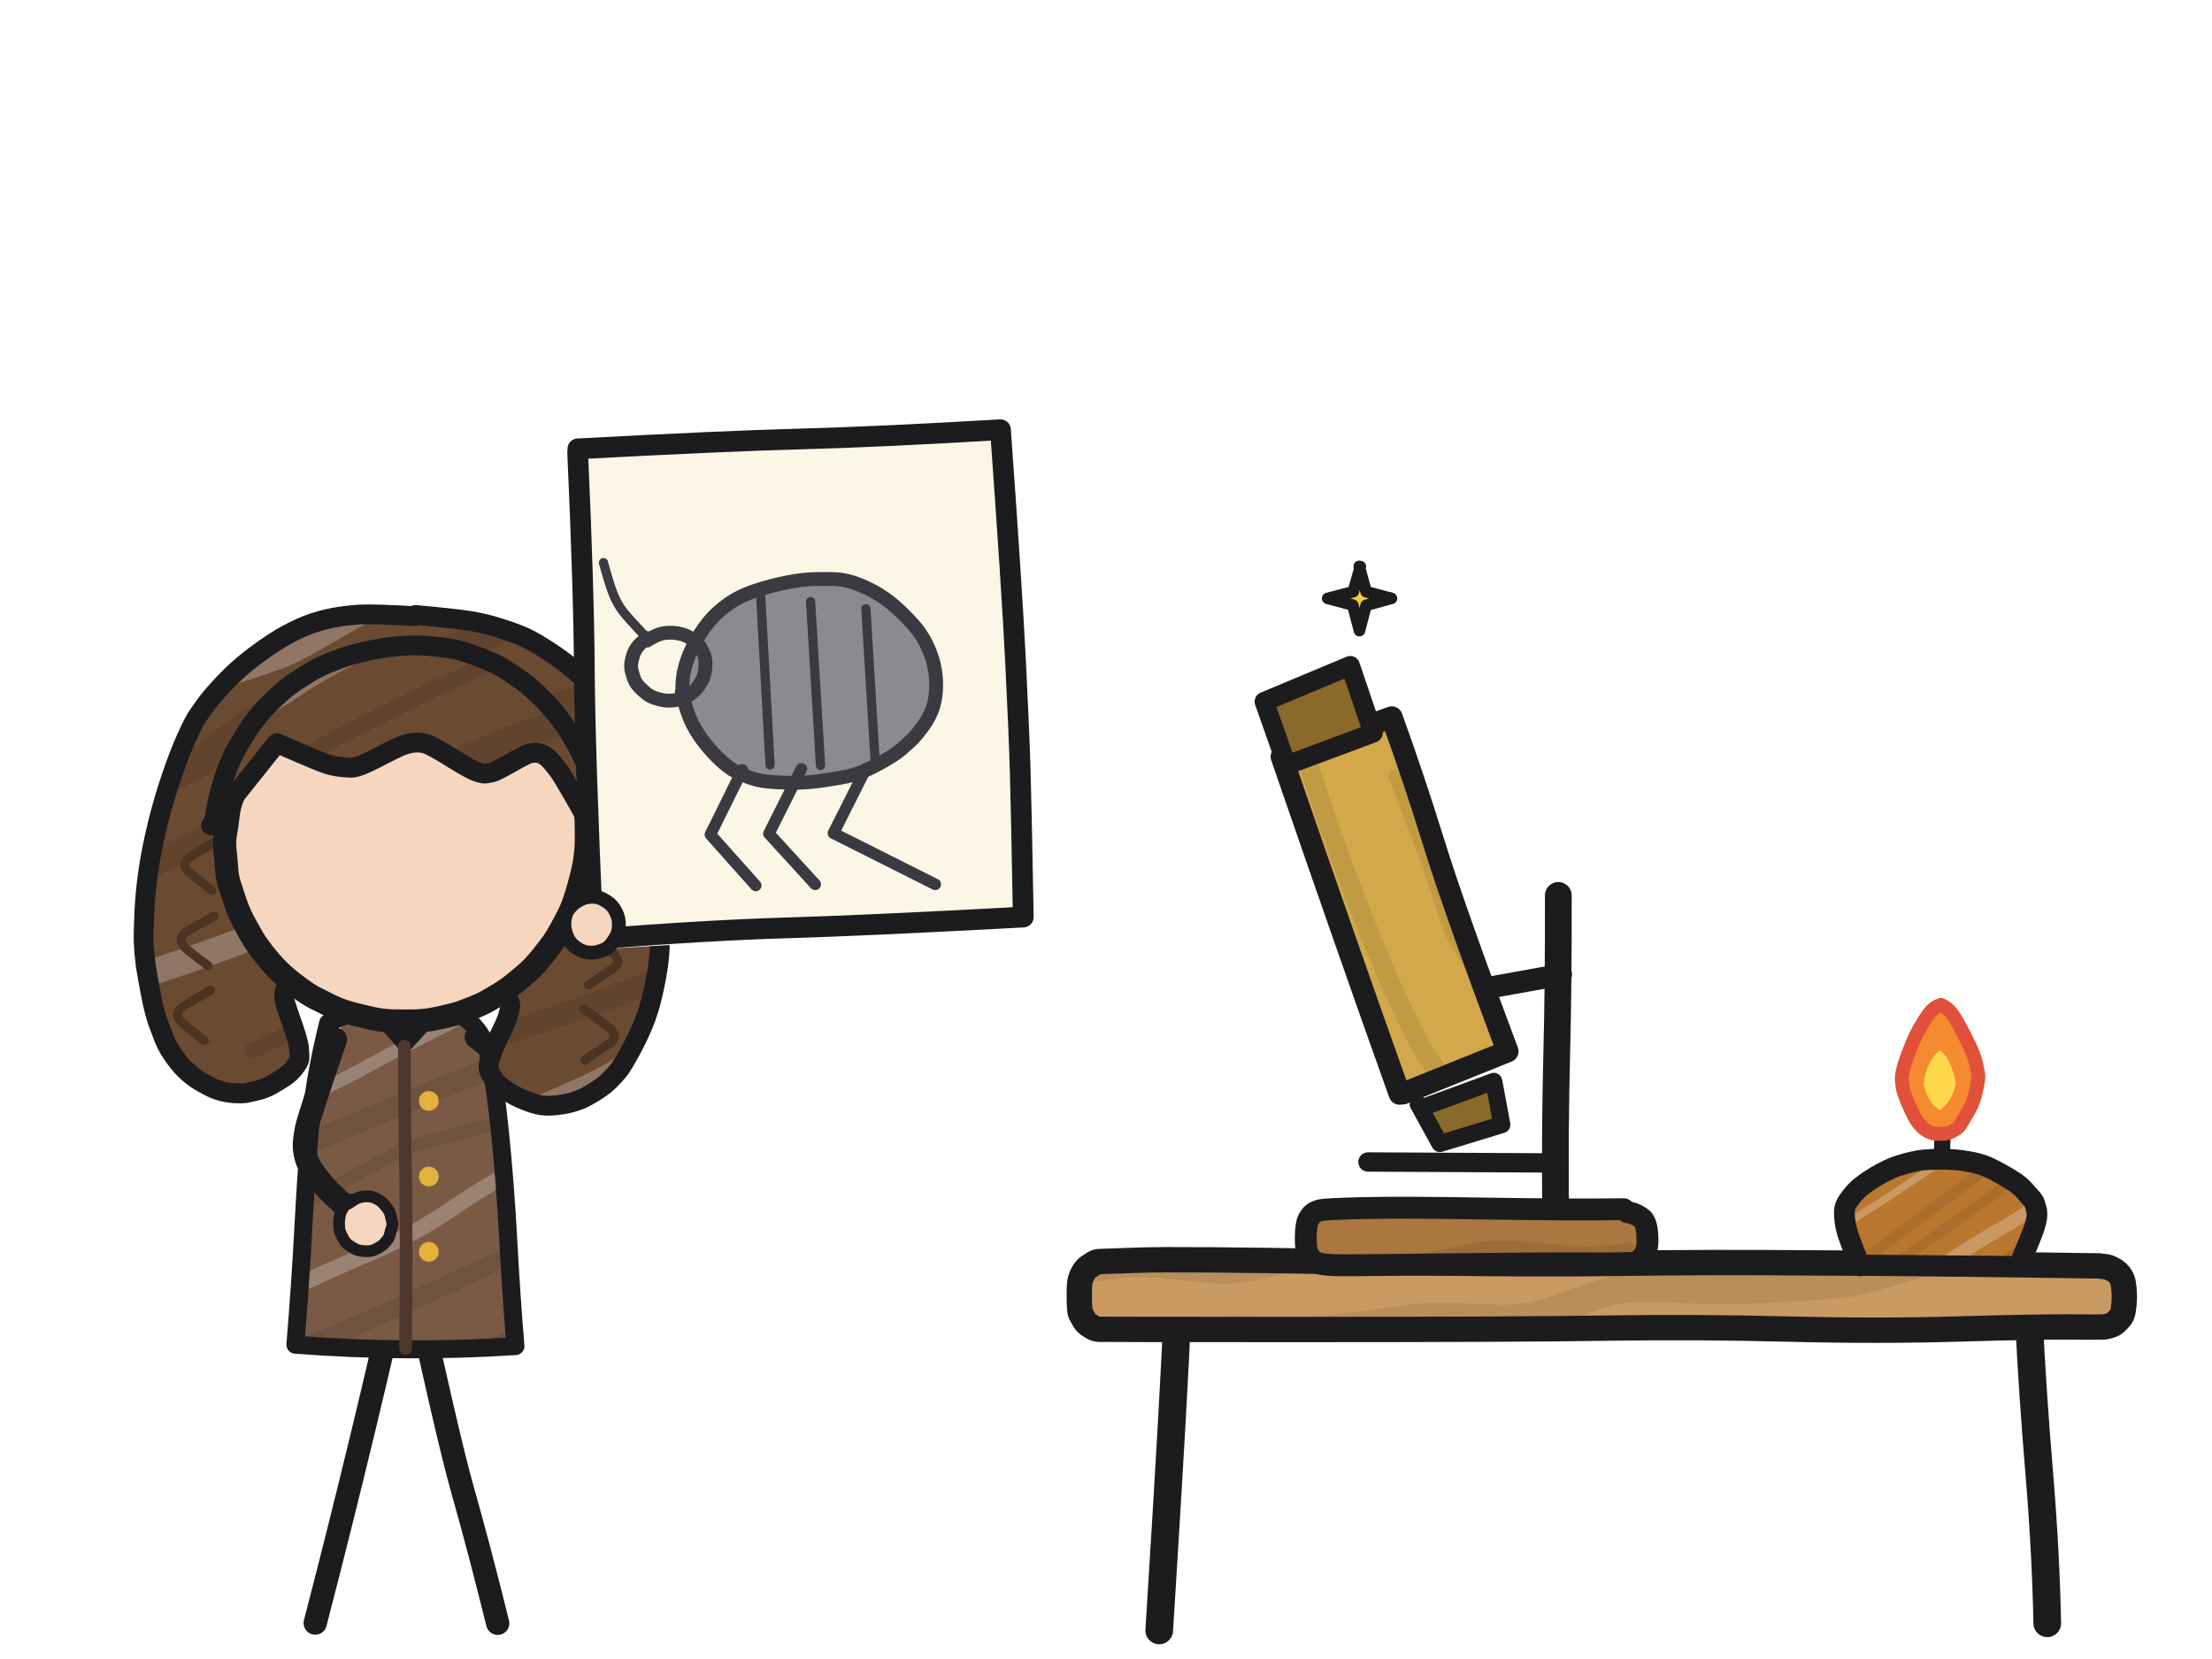
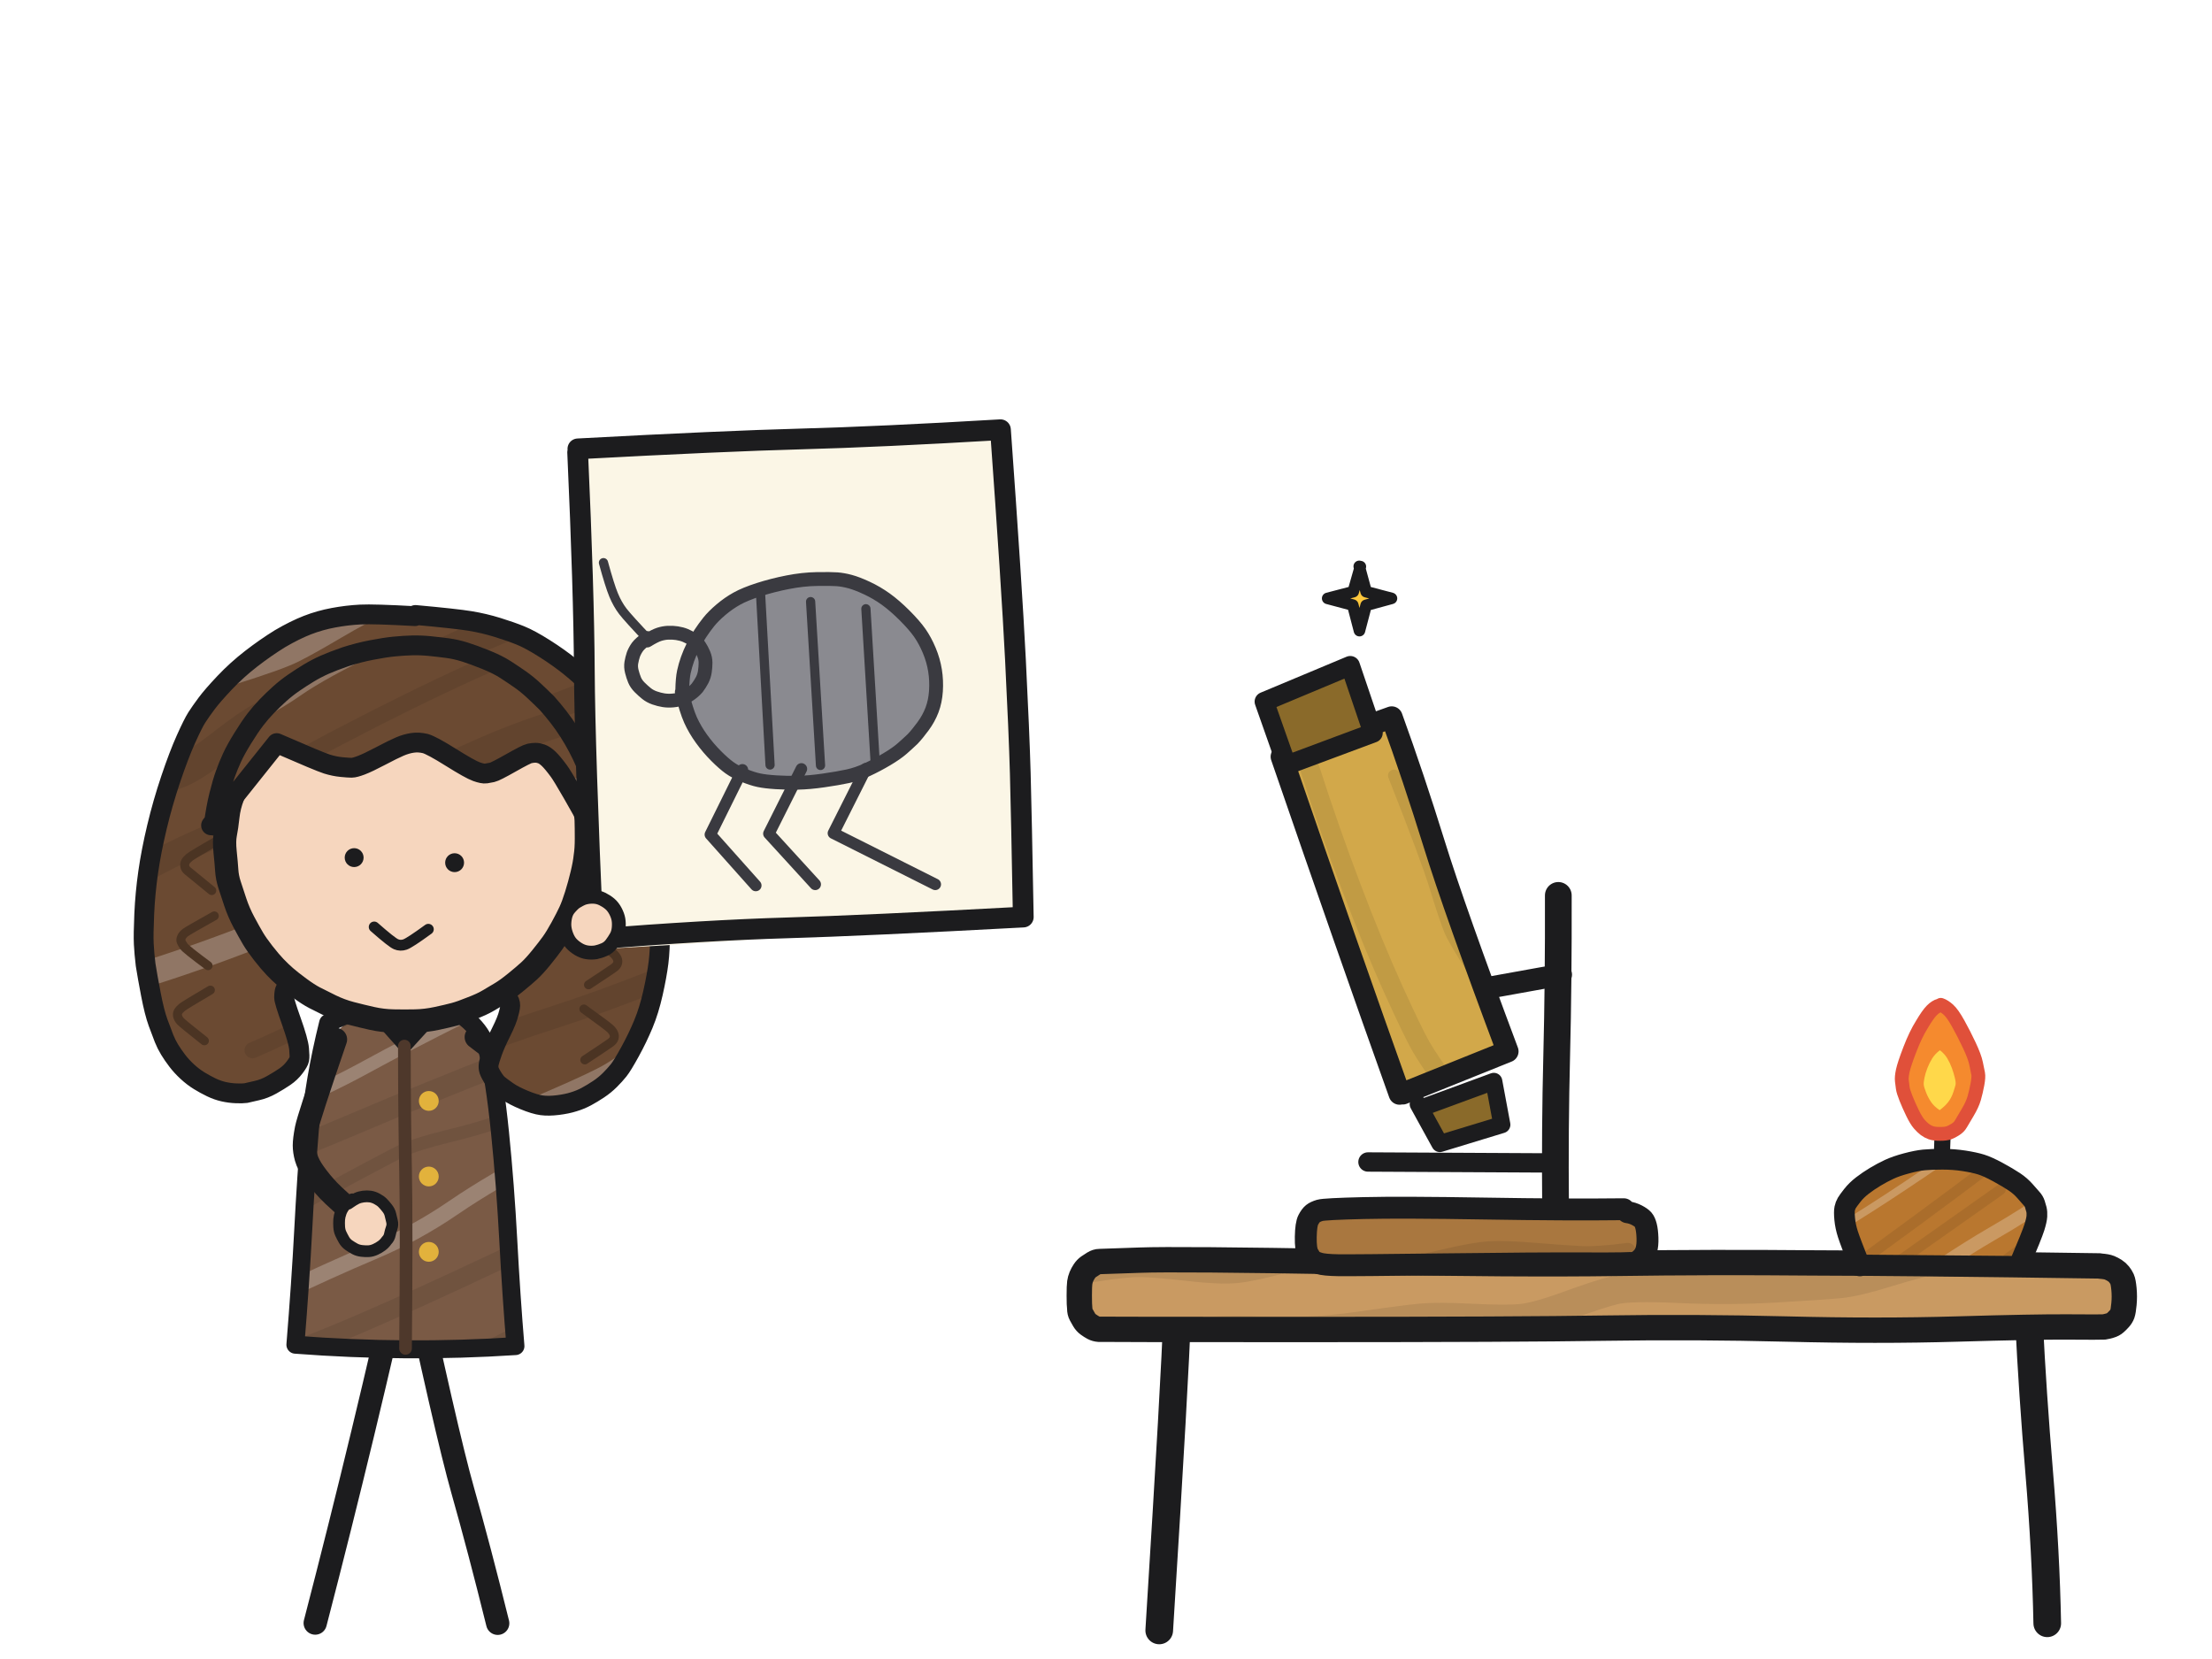
<svg xmlns="http://www.w3.org/2000/svg" viewBox="0 0 960 720" width="960" height="720" fill="none" stroke-linecap="round" stroke-linejoin="round">
  <defs>
    <path id="a1" d="M912.5 551.1q.9 .6 2.3 .7t2.5 .6t2.2 1.1t1.9 1.7t1.3 2.1t.7 2.4t.2 5t-.1 5t-.7 2.3t-1.3 2.1t-1.9 1.7q-1 .7 -2.2 1.2t-2.6 .5t-17.9-.2t-63.2 .3t-93.9 .1t-94.6 .3t-84.4 .1t-57.4-.9t-21.5-.2t-2.5-.7t-2.3-1.3q-1-.8 -1.8-1.8t-1.4-2.3t-.7-2.5t-.2-5.3t.2-5.3t.6-2.5t1.3-2.2t1.8-1.9t2.3-1.3t2.5-.6t25.2-.1q24 .1 61.5 1.8t48.9 1.5t40.9-1t83.8-1.8t96.8 0t57.6 .7t16.1 .7z" />
    <clipPath id="a1c">
      <use href="#a1" />
    </clipPath>
    <path id="a2" d="M707.7 526.8q4.1 1.3 5.6 2.9t2.1 3.9t.5 5.5t-.2 4.4t-1.2 3.2t-2 2.7t-3 1.4t-14.6 1.1t-23 .5t-52.6-1.6t-43.2-1.8q-1.1-.2 -3.1-1.3t-2.6-1.9t-1.3-3t-.7-5.2t.4-5.3t2-3.6t3.6-2.1t55.3-.5t78.9 .3l-.9 .4z" />
    <clipPath id="a2c">
      <use href="#a2" />
    </clipPath>
    <path id="a3" d="M610.7 478.2l45.9-18.7q-24-62.4 -54.6-147.1l-46.1 18.4q30.8 86 54.8 147.4z" />
    <clipPath id="a3c">
      <use href="#a3" />
    </clipPath>
    <path id="a4" d="M808.5 552.1q-4.2-10.3 -5.3-13.7t-1.4-6.7t0-4.5t1.7-3.6t3.5-4.4t4.9-4.1t7.2-4.3t8.8-3.4t8.9-1.7t9.4-.3t9.1 1q4.3 .8 8.8 2.6t7.4 3.5t6.4 4.6t4.9 5.1t1.7 3.4t0 4.4t-6 19.7q-66.8-.2 -70 2.4z" />
    <clipPath id="a4c">
      <use href="#a4" />
    </clipPath>
    <path id="a5" d="M161.5 437.2q-17.4 8.1 -20.5 20.7t-12.5 127.4q48.2 3.8 96.5-.3q-3.9-57 -6.5-85.7t-5.8-41.2t-20.2-20.5l-15.2 17.1l-15.8-17.5z" />
    <clipPath id="a5c">
      <use href="#a5" />
    </clipPath>
    <path id="a6" d="M182 269.1q18.3 1.3 24.2 2.3t11.7 2.5t9.6 3.5t9.9 5.8t11.6 9.1t10.6 11t8.2 10.9t4.6 7.7t3 7t3.7 12t4.3 20.2q2.1 12.5 2.9 21.7t.7 18.4t-.9 17.4t-2.3 14.7t-4 13.5t-4.5 11t-3.3 5.9t-3.1 4.3t-4.2 4.2t-5 3.8t-6.8 3.3q-4.1 1.7 -6.8 2.3t-5.4 .5t-7.2-1.3t-7.6-2.9t-5.3-3.5t-3.9-4.2t-1.6-3.4t.6-4.2t4.6-11.6t4.1-9.9t.1-2.5q-.2-1.2 -.8-2t-2.3-1.3t-4.1-.5t-16 2.5t-17 3t-6.8 .5t-6.4-.3t-6.7-1.3t-16.7-4.9t-16.7-4.3t-4.1 0q-.8 .2 -1.5 .9t-1 1.8t.3 4.1t2.4 8.4t2.8 8.9t1 4.9t-.2 2.7t-1.1 2.3t-1.8 2.2t-3.6 2.9t-5.8 3.3q-3.2 1.4 -6.5 2.3t-4.9 1.1t-4.3 .1t-6.7-1.3t-6.8-2.6t-5.2-3.2t-4.7-4.2t-4.4-5.7t-3.8-7.2t-2.9-8t-2.3-8.9q-1-4.7 -1.6-9.5t-.9-10.6t.1-11.5t.8-11.8t1.4-12.2t4-19.8t4.9-19.8t3.6-10.6t3.7-8.6t3.6-6.7t3.3-5q1.7-2.4 4.7-5.9t8.8-8.7t9.5-7.9t7.7-5.1t9.2-4.7t11.1-3.9t12-2.2t12.3-.8t18.4 .3l-.5-.7z" />
    <clipPath id="a6c">
      <use href="#a6" />
    </clipPath>
    <path id="a7" d="M262.1 368q-15.6-27.8 -18.5-31.7t-4.7-5.5t-3.1-2t-2.7-.5t-2.6 .3t-8.2 4t-8.2 4.1t-2.7 .4t-4.1-.8t-11-6.2t-11.2-6q-2.9-.7 -5.5-.3t-5.5 1.5t-8.3 4.2t-8.4 3.8t-4.1 1.1t-4.4-.2t-6.2-1.4t-21.3-9l-28.1 36.1q-.8-1.1 -.3-4.9t1.3-7.5t1.9-7.4t2.7-7.1t3.3-6.9t5.2-8.2t5.9-7.7t5.4-5.6t5.9-5t6.3-4.5t6.8-3.9q3.4-1.7 7-3.2t7.4-2.5t7.5-1.9t7.7-1.2t9.7-.4t11.7 .8t9.6 1.7t7.4 2.3t7.2 2.9t6.9 3.5t6.6 4.2q3.2 2.3 6.2 4.8t5.7 5.4t5.3 5.9t4.7 6.4t4 6.7t3.5 7.1t2.7 7.3t2 7.6t1.2 7.7t.4 11.7z" />
    <clipPath id="a7c">
      <use href="#a7" />
    </clipPath>
  </defs>
  <path d="M510.8 571.5q-.7 24.3 -7.7 136.1" stroke="#1c1c1e" stroke-width="12" />
  <path d="M880.6 573.6q1.5 30.7 4.4 65.4t3.5 65.5" stroke="#1c1c1e" stroke-width="12" />
  <use href="#a1" fill="#C99A62" />
  <g clip-path="url(#a1c)">
    <path d="M540 375.7q13.6-2 27.1-5.5t20.3-4.3t34.3-1.5t41.3-.5t20.6-.5t20.4-3.4t47.7-6.5t47.7-6t20.4-2.3t20.8 .5t20.7 .5q6.8-.4 33.9-5.5" stroke="#a98152" stroke-width="7.8" opacity="0.5" />
    <path d="M530.7 415q40.8-6.9 68.1-10t47.7-5.8t27.3-3.1t20.8 .6t20.7 .3t27.2-4t68.3-7.1t75.6-3.5" stroke="#e1c7a9" stroke-width="13.4" opacity="0.55" />
    <path d="M524.5 435.8q41.8 1.5 62.4-2.1t27.4-4.3t48.4-3.6t62.2-3.3t41.6-1.5t103.4-11" stroke="#a98152" stroke-width="9.9" opacity="0.5" />
    <path d="M553.7 468.3q41.3-.6 68.8-2.3t75.1-7.5t61.3-8.6t20.4-3.8t27.6 .8t27.7 .8t20.3-4.7t27.1-5.2" stroke="#a98152" stroke-width="7.3" opacity="0.5" />
    <path d="M479 513.6q27.4-2 68.4-7t47.8-5.9t20.4-3.8t20.4-3.5t20.8 1t20.9 1.7t27.2-4.9t27.1-5.2t20.8 .9t20.8 .6t20.3-4.9q13.4-4.2 20.2-5.6t48.4 .6" stroke="#e1c7a9" stroke-width="10.7" opacity="0.55" />
    <path d="M474.6 548.4q13.5-2.2 20.4-2.1t20.8 1.7t20.7 .9t20.3-4.4t20.2-4.7t27.5 .2t27.5-.2t20.2-5.6t20.2-4.9t20.6 .4t20.7 .8q6.9-.1 27.3-3.3t27.2-3.4t20.6 .3t20.7 0t20.1-5.7t26.8-8" stroke="#a98152" stroke-width="15.9" opacity="0.5" />
    <path d="M512.4 579.1q13.9-2.4 35-1.5t42-2.1t27.8-3.6t21.1 .1t21.1 .2t20.6-5.5t20.5-6.7t28-.7t42.1-.2t28-1.9t20.6-4.9q13.7-4.2 20.6-5.5t28.1-.7t49.1-.5" stroke="#a98152" stroke-width="12.4" opacity="0.5" />
    <path d="M542.7 607.4q13.4-4 20.3-4.2t20.7 .8t41.2-.5t47.6-7t27-5.9t20.7 .3t41.2-.4t48-2.1t41-3.7t47.8-4.3" stroke="#e1c7a9" stroke-width="12.9" opacity="0.55" />
    <path d="M580.2 644.8q54.4-1.2 74.8-2.4t47.3-4.3t54.2-4.4t47.2-4.8t61-4" stroke="#a98152" stroke-width="6.2" opacity="0.5" />
    <path d="M504.9 689.1q40.7-2.7 60.9-5.2t40.7-3.1t27.2-1.5t20.1-3.5t20.2-3.3t27.2-.9t47.4-4.1t40.3-7.5t20-4.8t33.9-2.1t40.9-.9" stroke="#a98152" stroke-width="14.1" opacity="0.5" />
    <path d="M576.7 712.2q54-8.2 67.4-11.9t20.1-4.4t27.3-1.6t40.9-.9t40.8-3.3t27-3.9t34.1-1t41.1-.1t20.5-.4t33.5-6.9" stroke="#e1c7a9" stroke-width="14.8" opacity="0.55" />
    <path d="M556 747.8q54.3-1.2 74.4-4.5t26.9-3.7t47.5-.5t60.9-4.2t26.7-4.6t27.2-.8t60.7-5.8" stroke="#a98152" stroke-width="9.5" opacity="0.5" />
    <path d="M507.9 789.4q55.4-1 69.3-.6t20.8-.3t20.4-3.7t20.5-4t27.6-1.1t27.7-.9t27.4-3.7t34-6.6t20.4-4.8t27.5-2.8t27.6-1.6q6.9 .1 21 2.4t21 1.9t47.8-7.3" stroke="#a98152" stroke-width="14.7" opacity="0.5" />
  </g>
  <path d="M911.6 549.5q2.7 .2 3.9 .7t2.3 1.2t1.9 1.7t1.3 2.1t.8 4.3t0 6.4t-.7 4.3t-1.3 2.1t-1.8 1.8t-2.3 1.2t-2.6 .6q-1.3 .1 -15.6 0t-48.3 .9t-73.7 0t-78.5-.4t-128.7 .6t-91.3-.1t-2.5-.7t-2.2-1.4t-1.8-2t-1.3-2.3t-.6-2.6q-.2-1.4 -.2-5.6t.2-5.6t.7-2.6t1.3-2.4t1.8-1.9t2.3-1.5t2.5-.8t17.5-.6t90.8 .7t115.8 .7t85-.2q43.6 .1 124.8 1.3" stroke="#1c1c1e" stroke-width="11" />
  <use href="#a2" fill="#A9773F" />
  <g clip-path="url(#a2c)">
    <path d="M567.3 480.8q26.6-2.1 46.5-4.5t73.2-6.1" stroke="#8e6435" stroke-width="9.3" opacity="0.5" />
    <path d="M585.7 495.2q27.6 2.1 34.4 2t61.1-5.9" stroke="#d0b495" stroke-width="4.5" opacity="0.55" />
    <path d="M575.9 522.9q37.8-3.2 56.9-2.3t25.4 .4t31.2-6.3" stroke="#8e6435" stroke-width="8.3" opacity="0.5" />
    <path d="M587 550.7q13.3-.3 19.9-1.2t19.7-4t19.8-3.5t20.1 .7t20.1 1.4t19.9-1.4" stroke="#8e6435" stroke-width="6.6" opacity="0.5" />
    <path d="M570.4 580.6q67-8.3 87.3-7.6t33.7-.7" stroke="#d0b495" stroke-width="5.1" opacity="0.55" />
    <path d="M593.4 597.6q27.1-4.2 34-4.3t20.6 1.3t54.7-2.1" stroke="#8e6435" stroke-width="6.1" opacity="0.5" />
  </g>
  <path d="M706.3 526.1q2.2 .3 4.1 1.3t2.7 1.9t1.3 2.9t.6 5.1t-.5 5.2t-2 3.5t-2.6 1.9t-21.8 .4t-60.9 .4t-46.4 .4t-8.3-.8q-2.1-.6 -2.9-1.3t-1.9-2.7t-1-7.5t1.1-7.4t2-2.7t3-1.4t18.9-1t52.6 .2t60.4 .3" stroke="#1c1c1e" stroke-width="9.5" />
  <path d="M675.1 523.4q-.3-33.7 .5-65.2t.7-69.6" stroke="#1c1c1e" stroke-width="11.6" />
  <path d="M677.5 423l-37.7 6.8" stroke="#1c1c1e" stroke-width="9.5" />
  <use href="#a3" fill="#D2A84A" />
  <g clip-path="url(#a3c)">
    <path d="M651.9 293.6q5.1 25.8 26 72.8t27.1 58.4" stroke="#b08d3e" stroke-width="9.2" opacity="0.5" />
    <path d="M625 324q10.9 37.3 13.4 43.2t13.7 29.2t17.6 34.4t16.6 34.9" stroke="#e6cf9b" stroke-width="12.4" opacity="0.55" />
    <path d="M605 336.6q14.3 36.2 18.1 48.7t6.2 18.5t24.2 39" stroke="#b08d3e" stroke-width="5.2" opacity="0.5" />
    <path d="M568.5 333.7q8.4 26.2 18.1 51.7t18.2 44.2t11.9 24.6t11.6 17.3" stroke="#b08d3e" stroke-width="8.4" opacity="0.5" />
    <path d="M536.3 331.4q15.2 22.6 17.9 28.7t10.1 24.8t12.7 38.2t8.3 25.6t11 17.1t13.8 23.1" stroke="#e6cf9b" stroke-width="11" opacity="0.55" />
    <path d="M519.6 340.6q7.1 11.6 23.8 48.6t41.9 99.5" stroke="#b08d3e" stroke-width="11" opacity="0.5" />
    <path d="M497.5 339.9q24 63.9 27.7 77.1t6.3 19.6t12.5 24.3t17.9 44.2" stroke="#b08d3e" stroke-width="12.7" opacity="0.5" />
  </g>
  <path d="M608.8 474.6l45.5-18.3q-23-61.4 -31.9-90.1t-18.4-54.9l-47.8 17.1q29.2 84.8 51.2 146.3" stroke="#1c1c1e" stroke-width="9.5" />
  <path d="M558.3 334.7l37.7-14.4l-10.5-29.3l-37.8 14.4l10.6 29.3z" fill="#8A6A2A" />
  <path d="M557.8 332.3l38.1-14.2l-9.9-29.2l-37.3 15.6l10.5 29.8" stroke="#1c1c1e" stroke-width="8.4" />
  <path d="M617.3 479.8l29.3-10.9l4.2 18.7l-25.2 8.3l-8.3-16.1z" fill="#8A6A2A" />
  <path d="M618.9 480.1l29.4-10.8l3.5 18.8q-21 6.4 -26.9 8.2l-9.4-17.1" stroke="#1c1c1e" stroke-width="7.4" />
  <path d="M593.7 504.3l77.7 .4" stroke="#1c1c1e" stroke-width="8.4" />
  <use href="#a4" fill="#B9772F" />
  <g clip-path="url(#a4c)">
    <path d="M797.3 511.8q22.5-13.6 53.5-37.6" stroke="#9b6427" stroke-width="2.7" opacity="0.5" />
    <path d="M792.3 536.3q21.9-12.5 63.1-41.2" stroke="#d9b48d" stroke-width="3.2" opacity="0.55" />
    <path d="M809 546.4q51.5-37.5 61.3-45.8" stroke="#9b6427" stroke-width="4.7" opacity="0.5" />
    <path d="M815.2 553.7l53-37.4" stroke="#9b6427" stroke-width="4.6" opacity="0.5" />
    <path d="M814.1 568.7q32.6-22.9 49.9-32.9t28-17.9" stroke="#d9b48d" stroke-width="5.9" opacity="0.55" />
    <path d="M836.8 571l51.8-38.5" stroke="#9b6427" stroke-width="3.1" opacity="0.5" />
    <path d="M840.9 584q32-21.2 63-43.9" stroke="#9b6427" stroke-width="3.9" opacity="0.5" />
  </g>
  <path d="M807.2 549.4q-4.1-10.3 -5.2-13.7t-1.4-6.6t0-4.6t.9-2.4t2.4-3.3t4.4-4.3t5.6-3.8t6-3.2t7.5-2.6t7.6-1.5t8-.3q4.9 0 9.4 .7t7.4 1.6t7.3 3.3t7.1 4.2t4.7 4.1t2.9 3.3t1.3 2.2t.7 2.4t.2 2.9t-1.1 4.9t-6.8 16.9l-69.2-.6" stroke="#1c1c1e" stroke-width="9" />
  <path d="M842.7 503.1l.5-14" stroke="#1c1c1e" stroke-width="7" />
  <path d="M841 436.5q1-.1 1.8 .1t2.4 1.9t4.4 6t4.7 9.4t2.9 7.7t.9 4.3t.1 3.2t-.9 4.6t-3.1 7.8t-3.4 6.3t-2.4 2.4q-1.3 .9 -2.6 1.4t-2.7 .6t-2.6 0t-2.6-.6t-2.7-1.5t-2.3-2.3t-3.5-6.3t-3.1-7.9t-.9-4.6t0-3.2t1-4.3q.8-2.8 2.1-6.1t2.9-6.6t4.3-7.1t3.5-4.4t1.8-.8z" fill="#F58A2E" />
  <path d="M842.3 436.1q1.5 .5 3.3 2.1t4.3 6.1t4.8 9.4t2.9 7.8t.9 4.4t-.3 4.7t-1.4 6t-2.9 6.3t-2.9 4.9t-2.4 2.4t-2.7 1.4q-1.3 .5 -3.9 .5t-4-.5t-2.6-1.4t-2.5-2.4t-2.9-4.8t-2.8-6.3t-1.4-4.5t-.4-3.1t.4-4.4t3.1-9.3t5.2-10.8q2.6-4.4 4.3-6.1t3.3-2.1" stroke="#E0503A" stroke-width="6" />
  <path d="M841.9 455.8q2 1.5 3.2 3.5t2 4.2t1.3 4.3t.3 3t-1 3.3t-2.2 4.2t-3.7 3.5q-2.4-1.6 -3.7-3.5t-2.2-4.2t-1-3.3t.3-3t1.3-4.3t2.1-4.2t3.3-3.5z" fill="#FFD84A" />
  <path d="M176.6 539.4q-18.3 82.2 -39.8 165" stroke="#1c1c1e" stroke-width="10.1" />
  <path d="M175.9 538.3q17.8 83.5 24.9 108.5t15.2 57.7" stroke="#1c1c1e" stroke-width="10.1" />
  <path d="M176.9 436.5l-.9 102.1" stroke="#1c1c1e" stroke-width="10.9" />
  <use href="#a5" fill="#7A5A45" />
  <g clip-path="url(#a5c)">
    <path d="M99.3 467.3q48-25 67.6-30.8t31.6-12" stroke="#664c3a" stroke-width="4.9" opacity="0.5" />
    <path d="M78.1 502.2q24-13.8 43.3-21.5t37.4-17.6t42.9-22.3" stroke="#b6a499" stroke-width="5.7" opacity="0.55" />
    <path d="M93.7 511.9q38.5-14.9 63.8-25.7t63.7-25.9" stroke="#664c3a" stroke-width="9.4" opacity="0.5" />
    <path d="M122.8 527q46.3-25.2 52.3-27.9t19-5.9t19.2-5.4t41.6-19.8" stroke="#664c3a" stroke-width="5.6" opacity="0.5" />
    <path d="M119.1 562.6q24.1-11.5 42.6-19.3t35.3-19.3t40.5-23.7" stroke="#b6a499" stroke-width="6.9" opacity="0.55" />
    <path d="M134.9 583.3q36.7-14.3 119.2-54.2" stroke="#664c3a" stroke-width="8.1" opacity="0.5" />
    <path d="M136.8 616.7q39.5-10.4 75.2-29.3t60.1-30" stroke="#664c3a" stroke-width="10.4" opacity="0.5" />
  </g>
  <path d="M159.8 436.2l-17.4 7.8q-6.2 25 -7.9 46t-2.9 43.8t-3.4 49.8q48.3 3.7 95.5 .6q-1.8-21.6 -3.1-45.8t-3.6-46.9t-5.4-35.4t-20.3-20.7l-15.5 17l-15.5-17.4" stroke="#1c1c1e" stroke-width="7.8" />
  <path d="M175.5 454q0 28.2 .5 53.1t0 78.1" stroke="#4E382B" stroke-width="5.5" />
  <circle cx="186.1" cy="477.8" r="4.3" fill="#E2B23C" />
  <circle cx="186.1" cy="510.6" r="4.3" fill="#E2B23C" />
  <circle cx="186.1" cy="543.3" r="4.3" fill="#E2B23C" />
  <path d="M145.6 451.1q-11.7 34.1 -12.6 38.8t-.9 7.2t.8 5.4t3.5 6.7t6.2 7.5t15.2 13.6" stroke="#1c1c1e" stroke-width="10.1" />
  <path d="M206.7 450.1q9.5 7.3 12.7 9.2t4.8 2.2t3.2 .1t3-1.1t3.4-3.7t4.8-8.4t6.3-14.5t12.5-33.2" stroke="#1c1c1e" stroke-width="10.1" />
  <use href="#a6" fill="#6B4A32" />
  <g clip-path="url(#a6c)">
    <path d="M42 292.3q12.1-7.2 23.7-15.4t18.3-10.5t20.5-5.1t20.4-5.4t25.4-11.4t37.5-18.6t45.1-18.4" stroke="#5a3e2a" stroke-width="7" opacity="0.5" />
    <path d="M42.7 317.1q37.4-19.3 57.5-25.6t26.4-9.4t18.5-10.3t18.6-9.8t20.4-5.7t20.4-5.6t18-11.2t23.7-16.1" stroke="#ae9b8e" stroke-width="11.6" opacity="0.55" />
    <path d="M20.3 354.7q12.2-6.5 18.7-8.7t20.1-5.3t19.8-5.9t17.5-11.6t17.4-12t26.9-6.7t27.1-6.4t17.9-10.6t75.6-32.8" stroke="#5a3e2a" stroke-width="13.4" opacity="0.5" />
    <path d="M49.7 384.9q23.7-14.8 49.5-24.7t44.7-18.3t38.9-14.3t45.7-16.1t64.6-24.4" stroke="#5a3e2a" stroke-width="11.2" opacity="0.5" />
    <path d="M58.3 424.3q26.4-8.1 52.1-18.2t38.6-14.7t57.5-23.1t50.6-21.7t28.4-21.4" stroke="#ae9b8e" stroke-width="11.2" opacity="0.55" />
    <path d="M109.6 455.8q25.5-10.9 36.7-19.9t17.3-12.5t26.4-8.5t39.7-12.8t25.6-10.6t18.1-10.5t17.9-10.9t32-13.3" stroke="#5a3e2a" stroke-width="7" opacity="0.5" />
    <path d="M107.9 500.7q25.5-10.4 31.6-13.7t17.8-11t18.1-10.3t25.7-10.2t39-13.9t45.3-16.4t39.2-13.5t26.4-8.3" stroke="#5a3e2a" stroke-width="9.8" opacity="0.5" />
    <path d="M80.7 537.4q12.7-5 25.8-9t45.1-16.3t45.3-15.7t19.8-5.9t25.2-10.6t24.7-11.7t17.2-12.1t74.6-34.1" stroke="#ae9b8e" stroke-width="14.9" opacity="0.55" />
  </g>
  <path d="M180.3 266.9q17.6 1.6 23.7 2.6t11.9 2.8t10 3.5t10.5 5.7t11.1 7.9t8 7.2t5.2 5.7t5.1 7.3t5.5 10.4t4.3 13.1t5.4 26.6q3.3 19 4.3 28.2t1.1 16.7t-.6 13.1t-2.4 13.2t-4.2 13.6t-5.8 12t-4.9 8t-3.8 4.2t-4.9 4t-5.3 3.2t-5.6 2.3q-2.8 .9 -6.8 1.4t-7 .1t-7.6-2.3t-7.3-3.8t-3.9-2.9t-2.6-3.3t-1.6-3.5t.1-2.6t1.5-4.8t3.8-8.6t3.3-8.2q.8-2.9 .6-4t-.7-1.9t-2.4-1.3t-5.6-.2t-17.7 3.3t-18.6 3.3t-7.9 0t-6.3-1.2t-16.1-5.2t-15.1-4.7t-4.1-.1q-1.8 .3 -2.5 1t-.9 1.7t-.2 2.5t3.1 10.2t3.4 12.1t.1 4.5t-2 3.5t-4.3 4.1t-5.7 3.5t-6.4 2.5t-4.8 1.1q-1.5 .2 -4.2 .1t-5.4-.7t-5.4-1.9t-5.3-2.9t-5.1-3.9t-4.4-4.8t-3.3-4.8t-2.4-4.8t-2.6-6.9t-3.1-12.2t-2.3-12.9q-.6-5 -.8-9t.2-13t1.7-18.1t3.8-19.6t6-20.9t6.6-17.3t4.7-9.4t4.2-6t7.9-9.1t11.5-10.4t12.5-8.7q6.5-3.8 11.9-5.9t11.3-3.2t11.7-1.4t23.7 .7" stroke="#1c1c1e" stroke-width="8.6" />
  <path d="M94.5 364.7q-11.1 6.4 -12.3 7.4t-1.7 1.9t-.3 2t1.3 2t10.4 8.5" stroke="#4b3423" stroke-width="3.9" />
  <path d="M93 397.5q-11.3 6.3 -12.5 7.2t-1.7 2t-.2 1.9t1.2 2.1t10.5 8.4" stroke="#4b3423" stroke-width="3.9" />
  <path d="M91.3 429.7q-11.1 6.5 -12.3 7.5t-1.7 1.9t-.2 2t1.2 2.1t10.4 8.5" stroke="#4b3423" stroke-width="3.9" />
  <path d="M256.5 372.8q10.5 7.5 11.6 8.6t1.5 2.1t0 1.9t-1.4 2t-11.2 7.4" stroke="#4b3423" stroke-width="3.9" />
  <path d="M255 405.6q10.3 7.3 11.4 8.4t1.5 2.1t.1 2t-1.5 1.9t-11.1 7.4" stroke="#4b3423" stroke-width="3.9" />
  <path d="M253.4 437.9q10.4 7.5 11.5 8.6t1.5 2.1t.1 2t-1.5 1.9t-11.2 7.5" stroke="#4b3423" stroke-width="3.9" />
  <path d="M131.1 307.3q7.5-5.5 10.2-7.1t6.8-3.6t7.1-3.1t7.4-2.2t7.6-1.5t6.2-.6t7.7 .3t7.7 1t7.5 2.1t7.3 2.7t7 3.6q4 2.4 6.6 4.2t6.1 4.9t5.7 5.4t5.1 5.9t5.5 7.6t3.9 6.7t3.1 7.1t2.6 7.3t1.6 7.5t.9 7.7t-.3 9.3q-.6 6.1 -1.3 9.2t-2.3 7.5t-2.9 7.4t-3.9 7t-5.4 8.2t-5.1 6.4t-5.9 5.7t-6.1 5.3t-6.7 4.5t-6.9 3.9t-8.8 3.2q-5.9 1.9 -12 2.7t-9.2 .7t-7.7-.4t-7.7-1.2t-7.6-2.1t-8.8-3.4t-7.1-3.5t-6.7-4.4t-6.2-5t-6.7-7t-6-7.6q-1.8-2.7 -4.1-7t-4.4-10.5t-2.8-9.4t-.9-6.4t0-9.7t.9-9.4t1.9-7.7t2.4-7.4t3.2-7.1t4.5-8.2t5.2-7.8q2.7-3.7 11.2-12.9l.6 1.2z" fill="#F6D6BE" />
  <path d="M128.1 304.4q7.2-5.5 9.8-7.1t6.7-3.7t7-3.1t7.4-2.3t7.5-1.7t6.2-.6t7.8 0t7.7 .7t7.6 1.7t7.4 2.4t7.1 3.2q4.2 2.1 6.9 3.8t6.4 4.6t6 5t5.5 5.7t5.8 7.3t4.3 6.4t3.9 8.4t3.7 11.8t1.6 9.1t.1 7.8t-.5 7.8q-.3 3.1 -1.4 7.7t-2.5 9.1t-2.7 7.3t-3.6 7t-4.1 6.7t-4.8 6.2t-5.3 5.8t-6 5.1t-6.4 4.6t-5.4 3.2t-7.2 3.3q-4.4 1.8 -7.4 2.6t-7.7 1.8t-9.3 1.1t-9.4 0t-9.3-1.1t-9.1-2.2t-8.9-3.3t-7-3.5t-6.5-4.2t-6.1-4.8t-4.5-4.3q-2.2-2.3 -5.1-6t-4.5-6.4t-3.9-7t-3.8-8.8t-2.5-7.6t-1.2-6.2t-.7-7.9t.1-7.8t1.1-7.6t2.2-8.9t3.1-8.5q1.8-4.2 4-8.2t4.7-7.8t5.4-7.4t6.2-6.9t6.9-6.3t8.9-6.4" stroke="#1c1c1e" stroke-width="10.1" />
  <use href="#a7" fill="#6B4A32" />
  <g clip-path="url(#a7c)">
    <path d="M80.1 282.5q11.6-7.7 17.8-10.9t26.4-8.5t108.5-44.9" stroke="#5a3e2a" stroke-width="8.6" opacity="0.5" />
    <path d="M91.9 318.3q24.5-12.1 35.9-20.1t36.1-19.8t65.2-21.6" stroke="#ae9b8e" stroke-width="9" opacity="0.55" />
    <path d="M112.8 338.3q69.3-38.2 118-58.1" stroke="#5a3e2a" stroke-width="7.2" opacity="0.5" />
    <path d="M102.3 376.1q12.5-4.5 25.5-7.9t19.1-5.9t17.1-10.7t16.6-11.7t30-14.2t50.6-16.9" stroke="#5a3e2a" stroke-width="12" opacity="0.5" />
    <path d="M119.5 400.9q13.6-2.9 20.1-4.9t24.6-11.5t42.5-21.4t75.1-31.6" stroke="#ae9b8e" stroke-width="11.9" opacity="0.55" />
    <path d="M155.3 413.2q36.9-16.5 54.8-26t55.6-24.2" stroke="#5a3e2a" stroke-width="5.6" opacity="0.5" />
    <path d="M165.3 434.4q25.4-11 37.3-18.1t18.2-10.1t20.2-5.7t27.2-6.8" stroke="#5a3e2a" stroke-width="5.5" opacity="0.5" />
  </g>
  <path d="M92.7 358.3q1-7.6 2.4-13.2t2.7-9.2t2.9-7.1t4.7-8.5t5.4-8t5-5.8t5.6-5.4t6.1-4.8t6.5-4.2t6.9-3.6t9.1-3.5q5.6-1.8 11.3-2.9t9.7-1.5t7.8-.5t7.8 .3t7.7 .9t7.5 1.7t9 3.3t8.6 4.3t6.4 4.3t6 4.9t5.6 5.4q2.6 2.9 5 6t4.5 6.4t3.9 6.7t3.4 7.1t2.6 7.4t2 7.6t1.2 7.7t.6 11.9q-15.2-27.5 -18-31.3t-4.5-5.4t-3.1-2.1t-2.6-.5t-2.6 .3t-8.1 4.1t-8.1 4.1t-2.7 .5t-4.1-.8t-11.1-6.2t-11.1-6q-2.9-.7 -5.6-.3t-5.5 1.6t-8.3 4.1t-8.4 4t-4.2 1.1t-4.4-.3t-6.3-1.3t-21.8-9.1l-28.5 35.7" stroke="#1c1c1e" stroke-width="8.6" />
+   <circle cx="153.7" cy="372.2" r="4.1" fill="#1c1c1e" />
+   <circle cx="197.3" cy="374.4" r="4.1" fill="#1c1c1e" />
+   <path d="M162.4 402.3q7.6 6.7 9.5 7.5t3.9 .1t10.1-6.6" stroke="#1c1c1e" stroke-width="4.7" />
  <path d="M150.9 524.7q1-1.3 2.3-2.2t2.7-1.3t3.1-.5t3.1 .4t2.8 1.3t2.4 2t1.7 2.6t1 3t0 3.1t-.8 3.1t-1.6 2.7q-1 1.2 -2.3 2.1t-2.8 1.4t-3.1 .5t-3.1-.4t-2.9-1.2t-2.4-2t-1.7-2.7t-.8-3t0-3.2t.8-3t1.6-2.7z" fill="#F6D6BE" />
  <path d="M151.1 522.4q2.4-1.7 3.7-2.3t2.9-.8t3 0t2.9 1t2.4 1.7t2 2.3t1.4 2.7t.7 2.9t-.1 3t-.8 2.9t-1.4 2.6q-.9 1.3 -2.1 2.2t-2.7 1.6t-2.9 .8t-3.1-.1t-3-.9t-2.6-1.6t-2.1-2.3t-1.4-2.7t-.7-3t0-3.1t.7-3.1q.5-1.4 1.5-2.7t3.5-3" stroke="#1c1c1e" stroke-width="5.1" />
  <path d="M250.2 196.4q63.4-2.8 105-5.4t82-4.6q1.7 30.1 3.6 82.6t3.7 131.4q-54.2 2.5 -93.5 5.6t-92.7 6q-1-34.6 -1-67.4t-1-58.1t-2.1-56.5t-4-33.6z" fill="#FBF6E6" />
  <path d="M250.8 194.8q63.2-3.4 97-4.3t86.4-4q4.9 68 6.5 99.7t2.1 49.5t1.3 62.3q-68.6 3.7 -102.8 4.7t-83.9 4.9q-3.6-81.9 -3.8-116.6t-2.9-94.7" stroke="#1c1c1e" stroke-width="9" />
  <path d="M296.2 301q-.1-1.2 .2-5.2t1.1-6.8t2-5.7t2.7-5.6t3.4-5.3t5.1-5.8t6.6-5.5t9.2-4.4t10.5-3.2t11.3-1.8t10.8-.6q4.3 .1 8.6 1.1t8.5 3t8.2 4.8t8.2 7.1t6.5 7.7t4 7.6t2.5 8.7t.4 8.9t-1.8 8.1t-3.9 7.1t-4.6 5.4q-2.1 2.2 -4.5 4.2t-6.6 4.7t-8.4 4.4t-9.9 3.2t-11.9 2t-11.1 .6t-9.3-.7t-8.3-1.8t-6.3-2.8t-6.1-4.6t-5.7-5.7q-2.1-2.6 -3.9-5.3t-3.9-6.9t-2.8-6.9t-.8-4z" fill="#8A8A90" />
  <path d="M296.1 299.5q.1-5.1 .7-7.9t1.6-5.6t2.4-5.6t3.1-5.4t3.7-5.1t5.3-5.3t6.9-4.8t9.5-3.9t12.5-3.2t12.7-1.4t8.8 .1q2.6 .2 5.6 1t7.3 2.8t8.2 4.8t8.2 7.1t6.6 7.6t4.1 7.6t2.5 8.7t.4 8.9t-1.7 8.2t-3.9 7.1t-4.5 5.5q-2.2 2.1 -4.6 4.2t-6.6 4.6t-8.5 4.5t-8.5 2.9t-10.4 1.8t-11.1 1t-9.6-.2t-7.5-.9t-6.5-2.1t-6.2-3.3t-5.8-5.1q-3.4-3.4 -6.3-7.4t-4.8-8.2t-3.8-12.2" stroke="#3A3A40" stroke-width="6" />
  <path d="M330.1 258.1l4.1 73.9" stroke="#3A3A40" stroke-width="4" />
  <path d="M351.8 261.1l4.3 71.1" stroke="#3A3A40" stroke-width="4" />
  <path d="M375.8 264.2l4.1 67.9" stroke="#3A3A40" stroke-width="4" />
  <path d="M280.8 278q3.4-2.1 5.3-2.7t3.8-.7t3.9 .2t3.7 1t3.4 1.9t2.7 2.7t1.8 3.4t.8 3.8t-.3 3.9t-1.2 3.7t-2.1 3.3q-1.3 1.5 -3 2.7t-3.5 1.9t-4 .9t-4.1-.1t-3.9-1t-3.5-1.9t-3-2.7t-2.2-3.2t-1.2-3.7t-.2-3.8t.9-3.6q.7-1.8 1.8-3.3t4.3-3.8" stroke="#3A3A40" stroke-width="6" />
  <path d="M282 278.2q-9.4-9.9 -11.7-12.9t-4-7.1t-4.4-14" stroke="#3A3A40" stroke-width="4" />
  <path d="M322.2 334.1l-13.9 28.1l19.7 22.1" stroke="#3A3A40" stroke-width="5" />
  <path d="M347.8 333.7l-14.1 28.1l20.1 22" stroke="#3A3A40" stroke-width="5" />
  <path d="M375.8 333.6l-14.1 28l44.2 22.2" stroke="#3A3A40" stroke-width="5" />
  <path d="M249.1 395.6q1.2-1.3 2.7-2.2t3.4-1.5t3.7-.3t3.6 1.1t2.9 2.3t2 3.2t.7 3.7t-.6 3.7t-1.7 3.3t-2.7 2.5t-3.5 1.5q-1.8 .4 -3.7 .2t-3.6-1.3t-3-2.3t-2-3.2t-.8-3.8t.7-3.8t1.9-3.1z" fill="#F6D6BE" />
  <path d="M248.7 392.3q3.2-2.2 5.1-2.7t3.9-.4t3.8 1t3.2 2.1t2.4 3.1t1.3 3.6t.1 3.8t-1.1 3.7t-2.1 3.2t-3 2.4t-3.7 1.2q-2 .3 -3.9 0t-3.7-1.4t-3-2.4t-2-3.3t-1-3.8t.2-4t1.5-3.7t4.3-4.4" stroke="#1c1c1e" stroke-width="6" />
  <path d="M589.9 245.8l3 11l11 2.9l-11 3l-2.9 11l-2.9-11.1l-11-2.9l11.1-3l2.7-10.9z" fill="#FFC83D" />
  <path d="M589.9 245.8l3 11l11 2.9l-11 3l-2.9 11l-2.9-11.1l-10.9-2.9l11.1-2.9l3.1-10.9" stroke="#1c1c1e" stroke-width="5" />
</svg>
